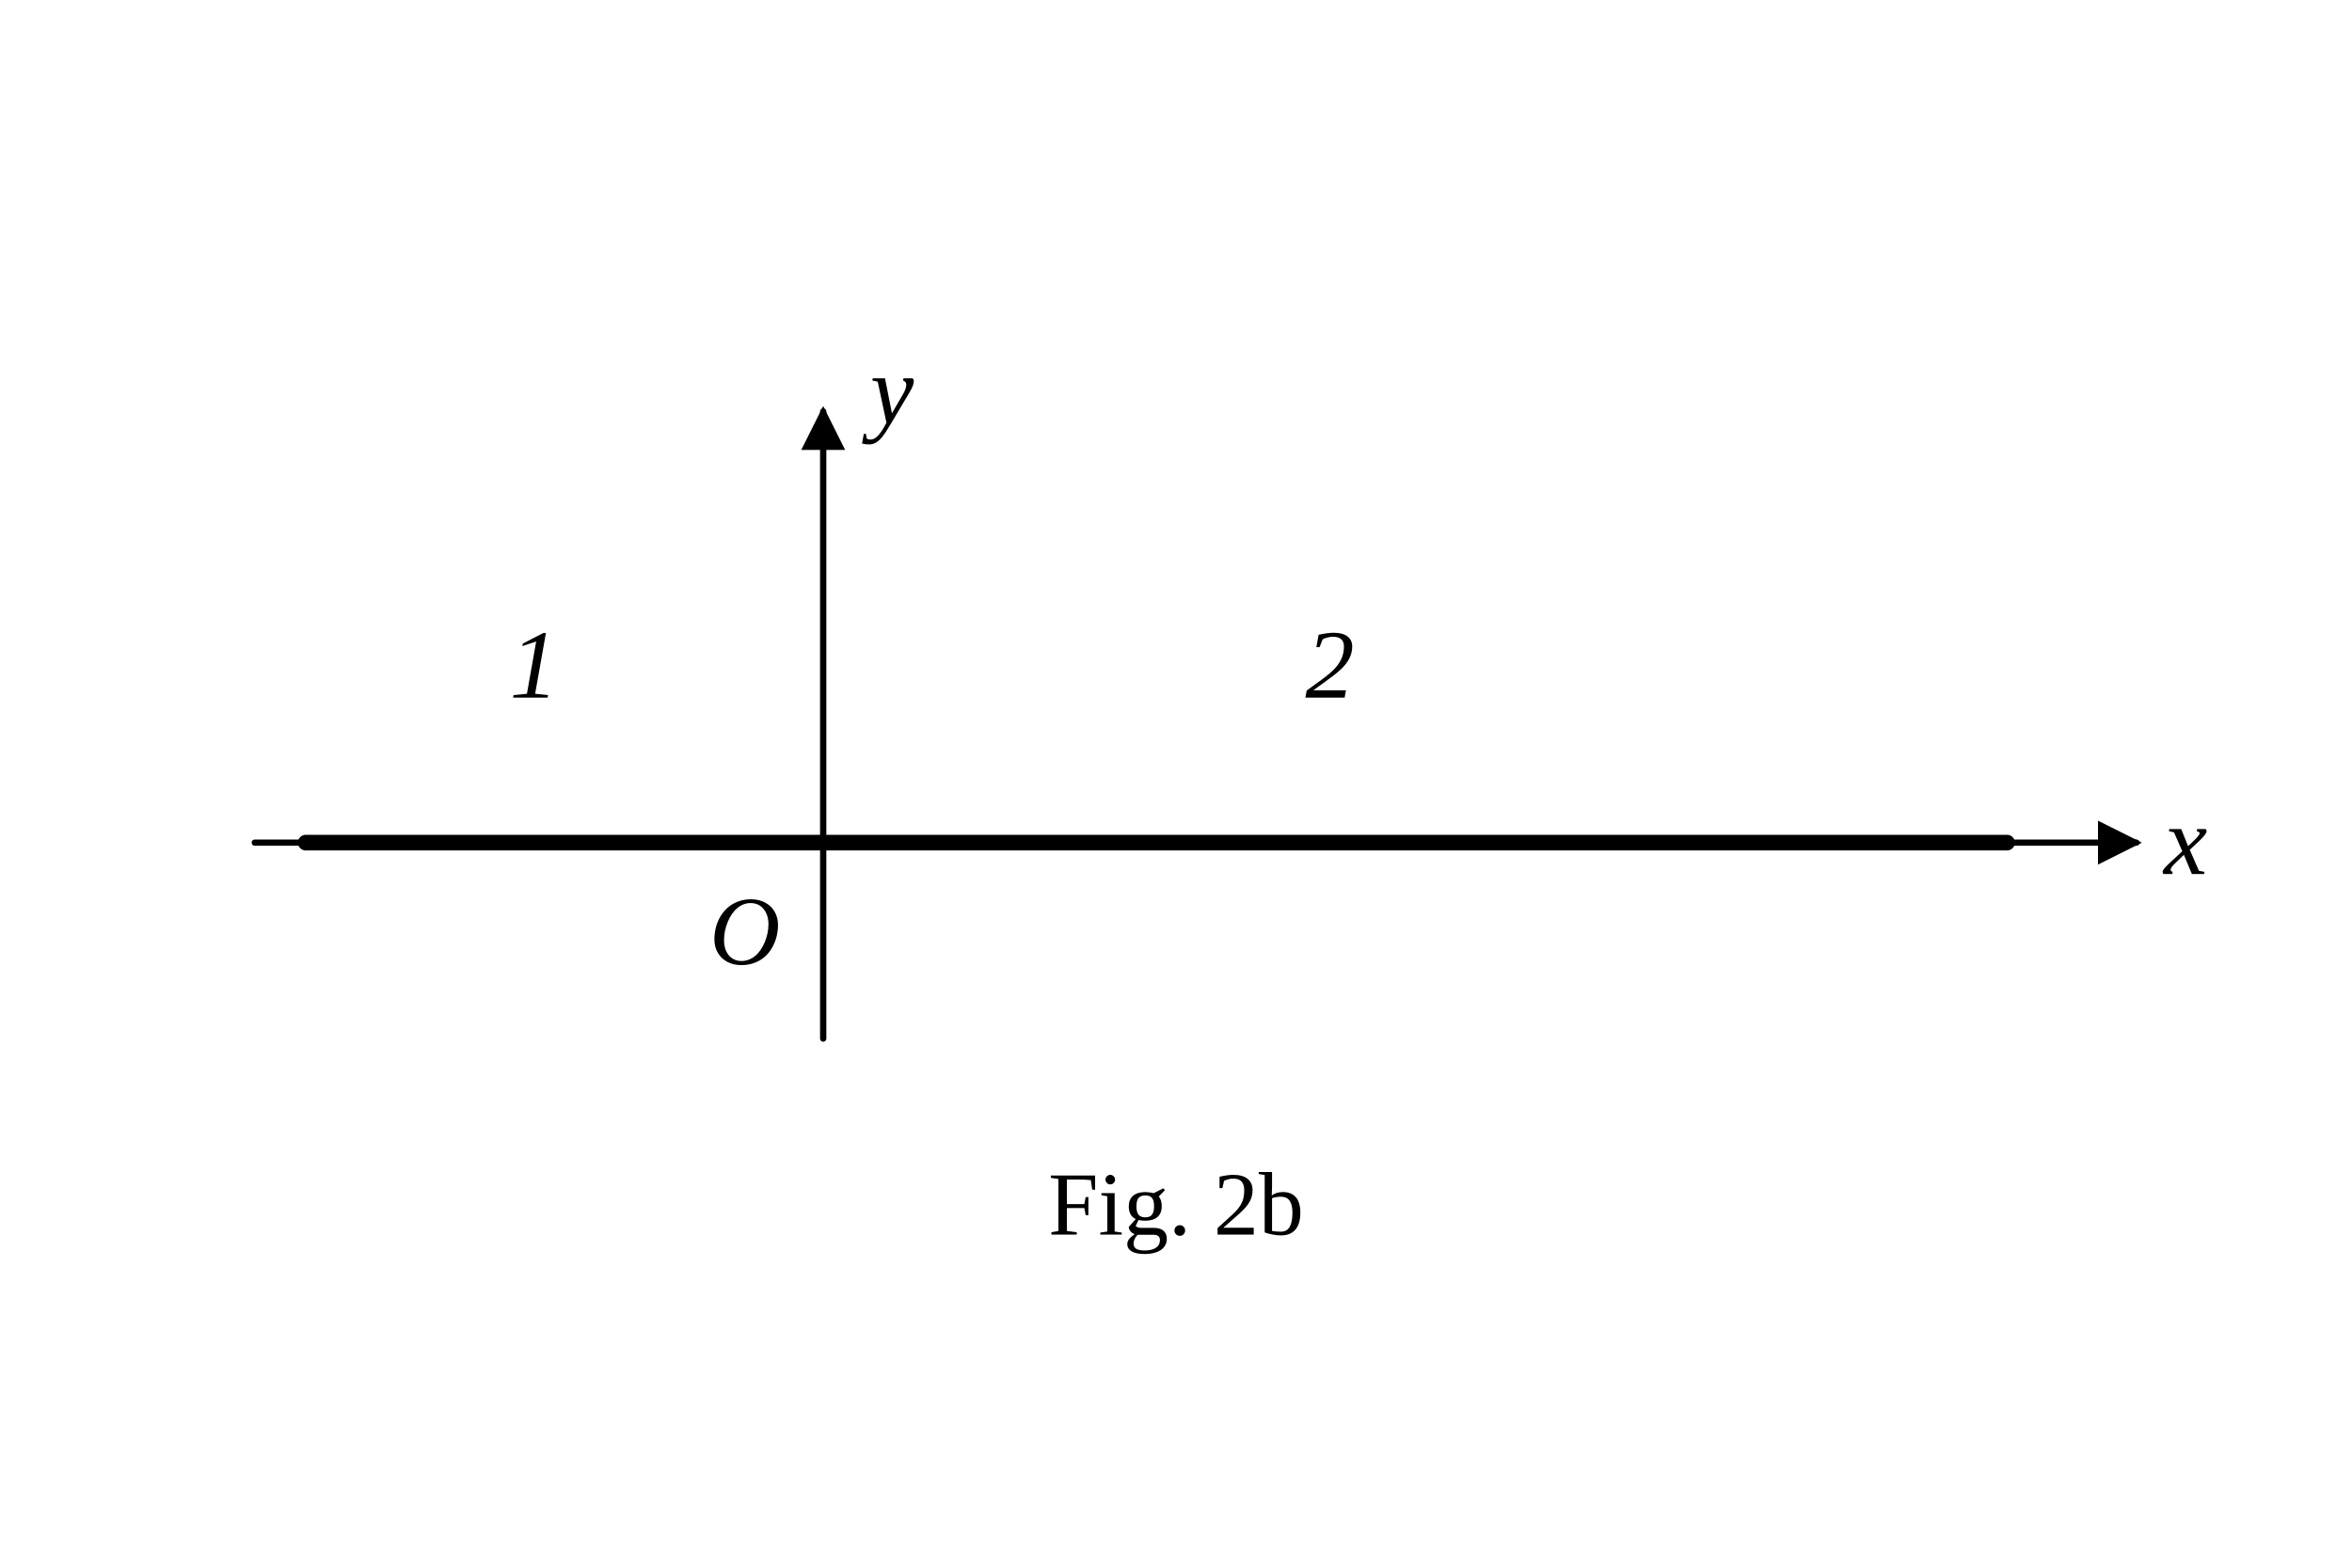
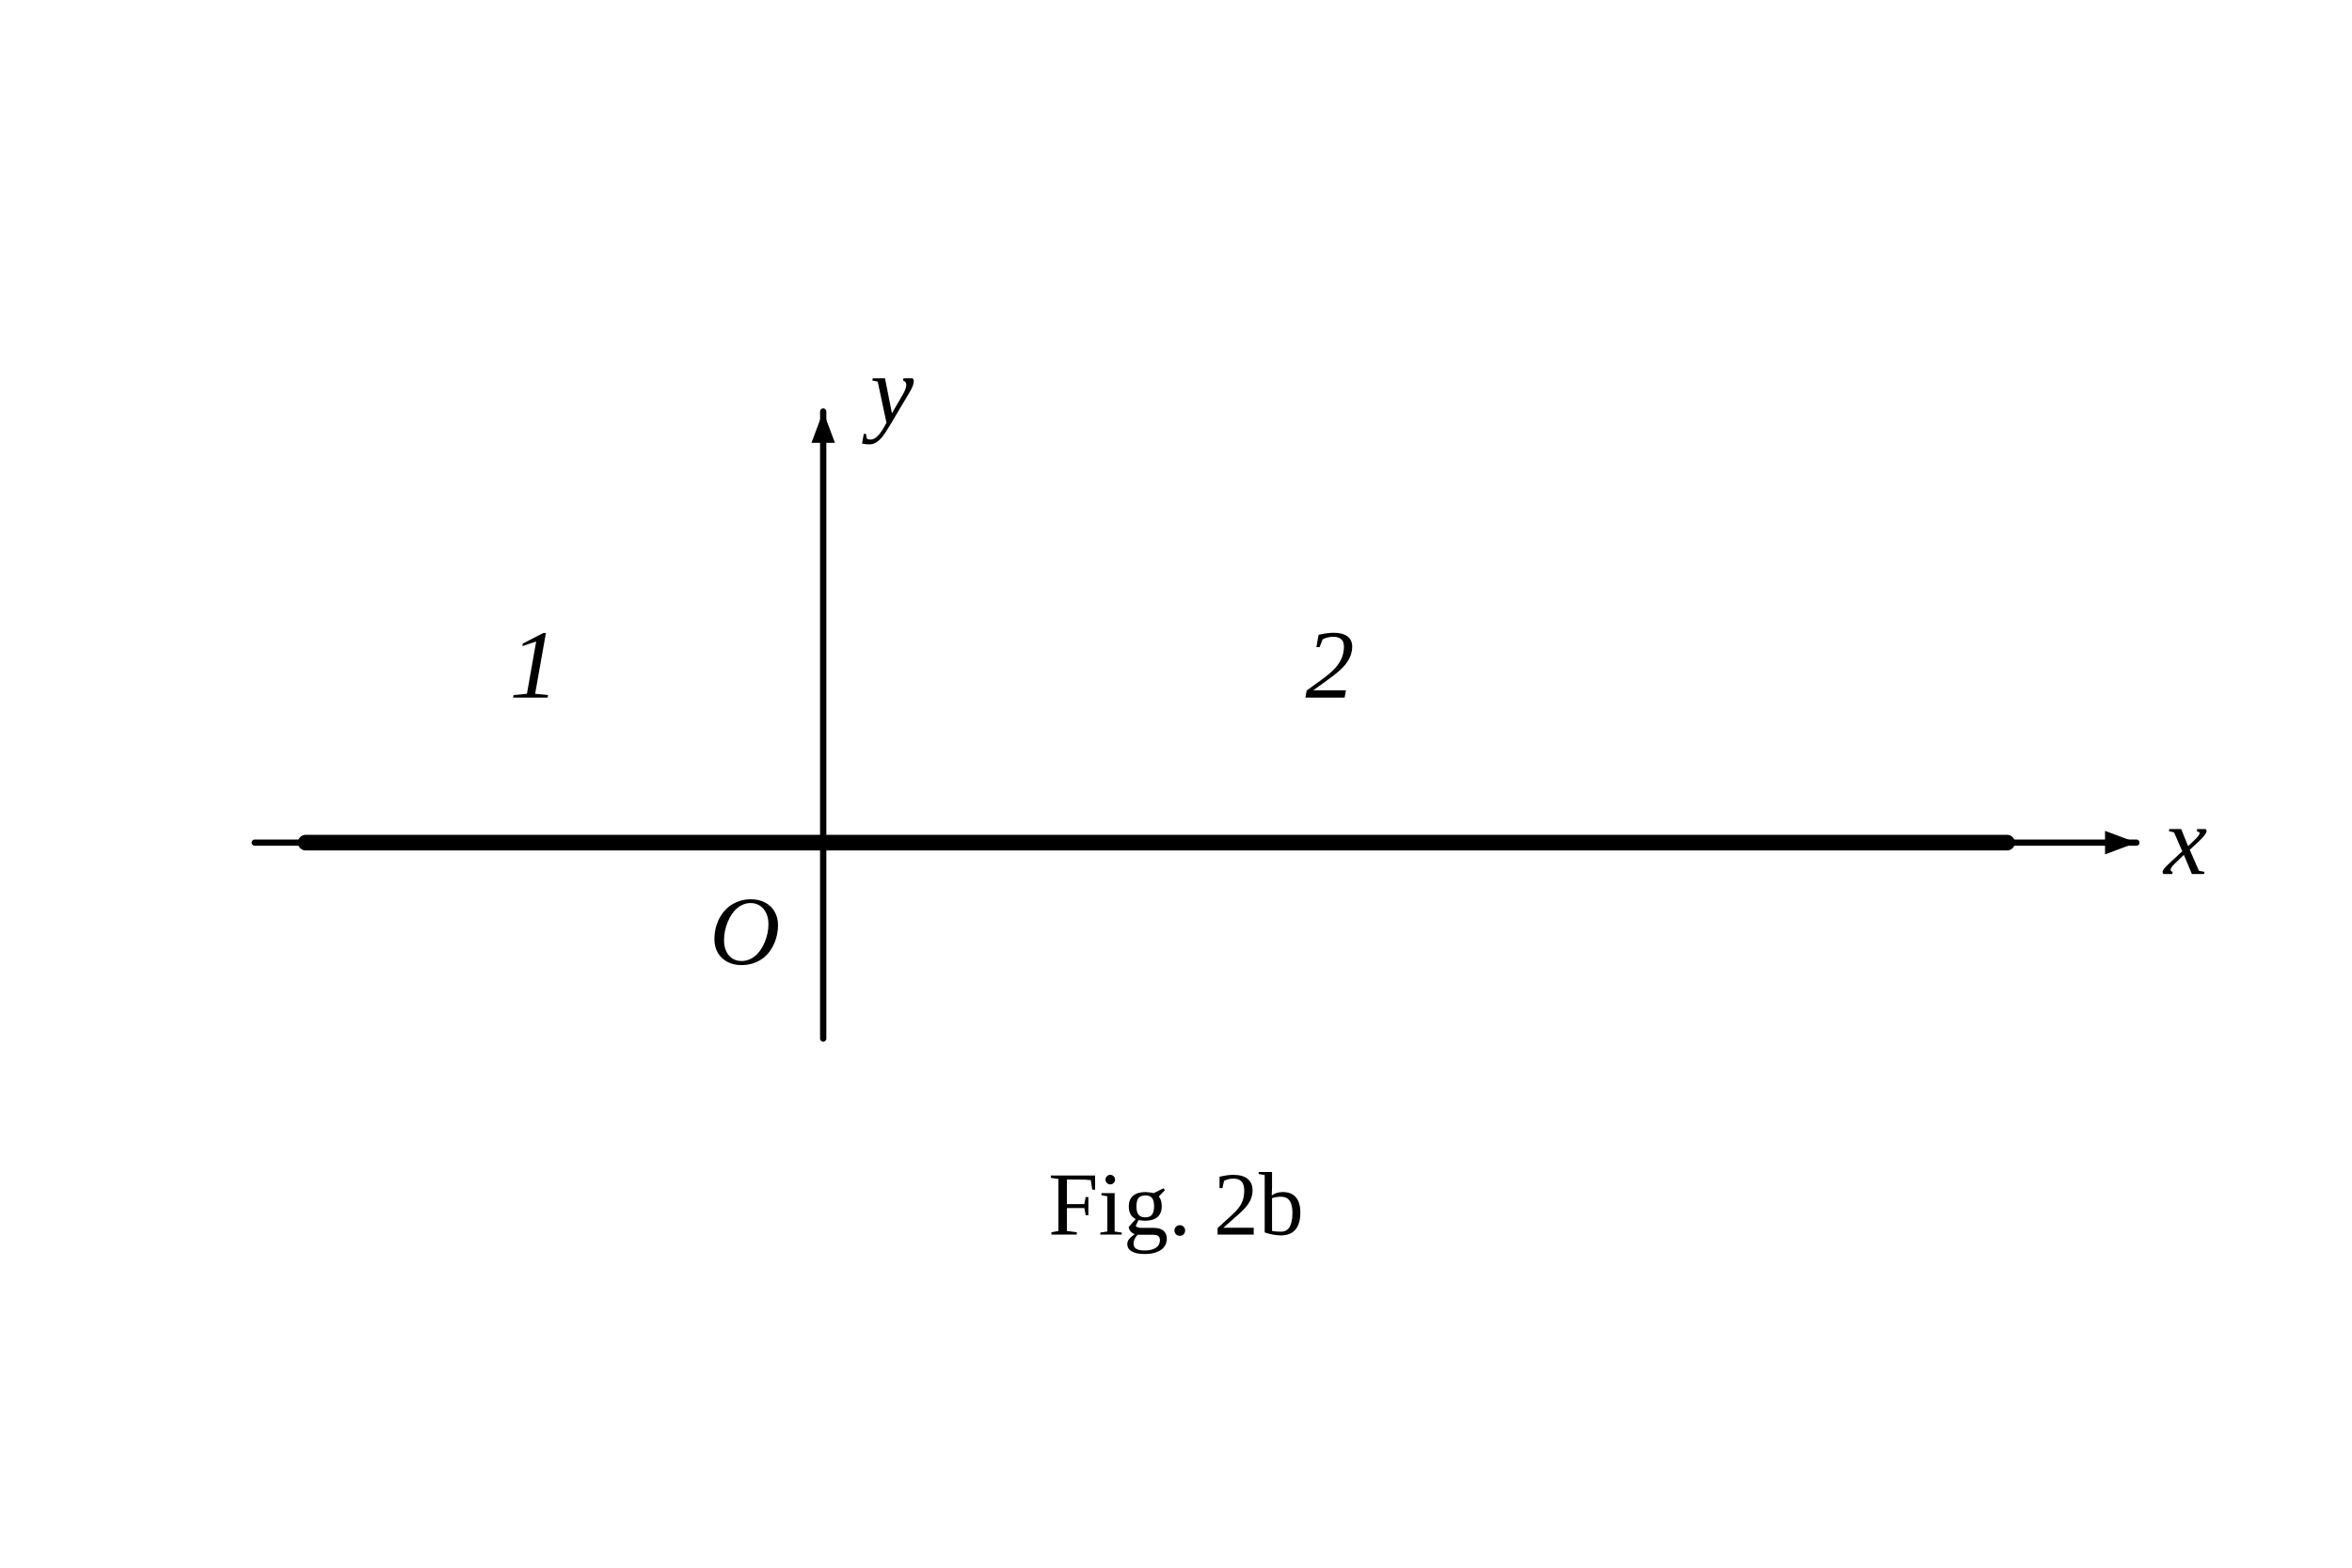
<svg xmlns="http://www.w3.org/2000/svg" width="600" height="400" viewBox="0 0 600 400">
  <defs>
    <marker id="arr" viewBox="0 0 8 8" refX="7" refY="4" markerWidth="7" markerHeight="7" orient="auto-start-reverse">
      <path d="M0 0 L8 4 L0 8 Z" fill="black" />
    </marker>
  </defs>
  <g fill="none" stroke="black" stroke-width="1.6" stroke-linecap="round" stroke-linejoin="round">
-     <path d="M65 215 L545 215" marker-end="url(#arr)" />
-     <path d="M210 265 L210 105" marker-end="url(#arr)" />
+     <path d="M65 215 L545 215" />
+     <path d="M545.000 215.000 L537.000 218.000 L537.000 212.000 Z" fill="black" stroke="none" />
+     <path d="M210 265 L210 105" />
+     <path d="M210.000 105.000 L213.000 113.000 L207.000 113.000 Z" fill="black" stroke="none" />
  </g>
  <text x="552" y="223" font-family="Times New Roman,serif" font-size="25" font-style="italic" fill="black" text-anchor="start">x</text>
  <g fill="none" stroke="black" stroke-width="1.6" stroke-linecap="round" stroke-linejoin="round" />
  <text x="222" y="108" font-family="Times New Roman,serif" font-size="25" font-style="italic" fill="black" text-anchor="start">y</text>
  <g fill="none" stroke="black" stroke-width="1.6" stroke-linecap="round" stroke-linejoin="round" />
  <text x="181" y="246" font-family="Times New Roman,serif" font-size="25" font-style="italic" fill="black" text-anchor="start">O</text>
  <g fill="none" stroke="black" stroke-width="1.6" stroke-linecap="round" stroke-linejoin="round">
    <path d="M78 215 L512 215" stroke-width="4" />
  </g>
  <text x="130" y="178" font-family="Times New Roman,serif" font-size="25" font-style="italic" fill="black" text-anchor="start">1</text>
  <g fill="none" stroke="black" stroke-width="1.6" stroke-linecap="round" stroke-linejoin="round" />
  <text x="333" y="178" font-family="Times New Roman,serif" font-size="25" font-style="italic" fill="black" text-anchor="start">2</text>
  <g fill="none" stroke="black" stroke-width="1.6" stroke-linecap="round" stroke-linejoin="round" />
  <text x="300" y="315" font-family="Times New Roman,serif" font-size="23" font-style="normal" fill="black" text-anchor="middle">Fig. 2b</text>
  <g fill="none" stroke="black" stroke-width="1.6" stroke-linecap="round" stroke-linejoin="round" />
</svg>
